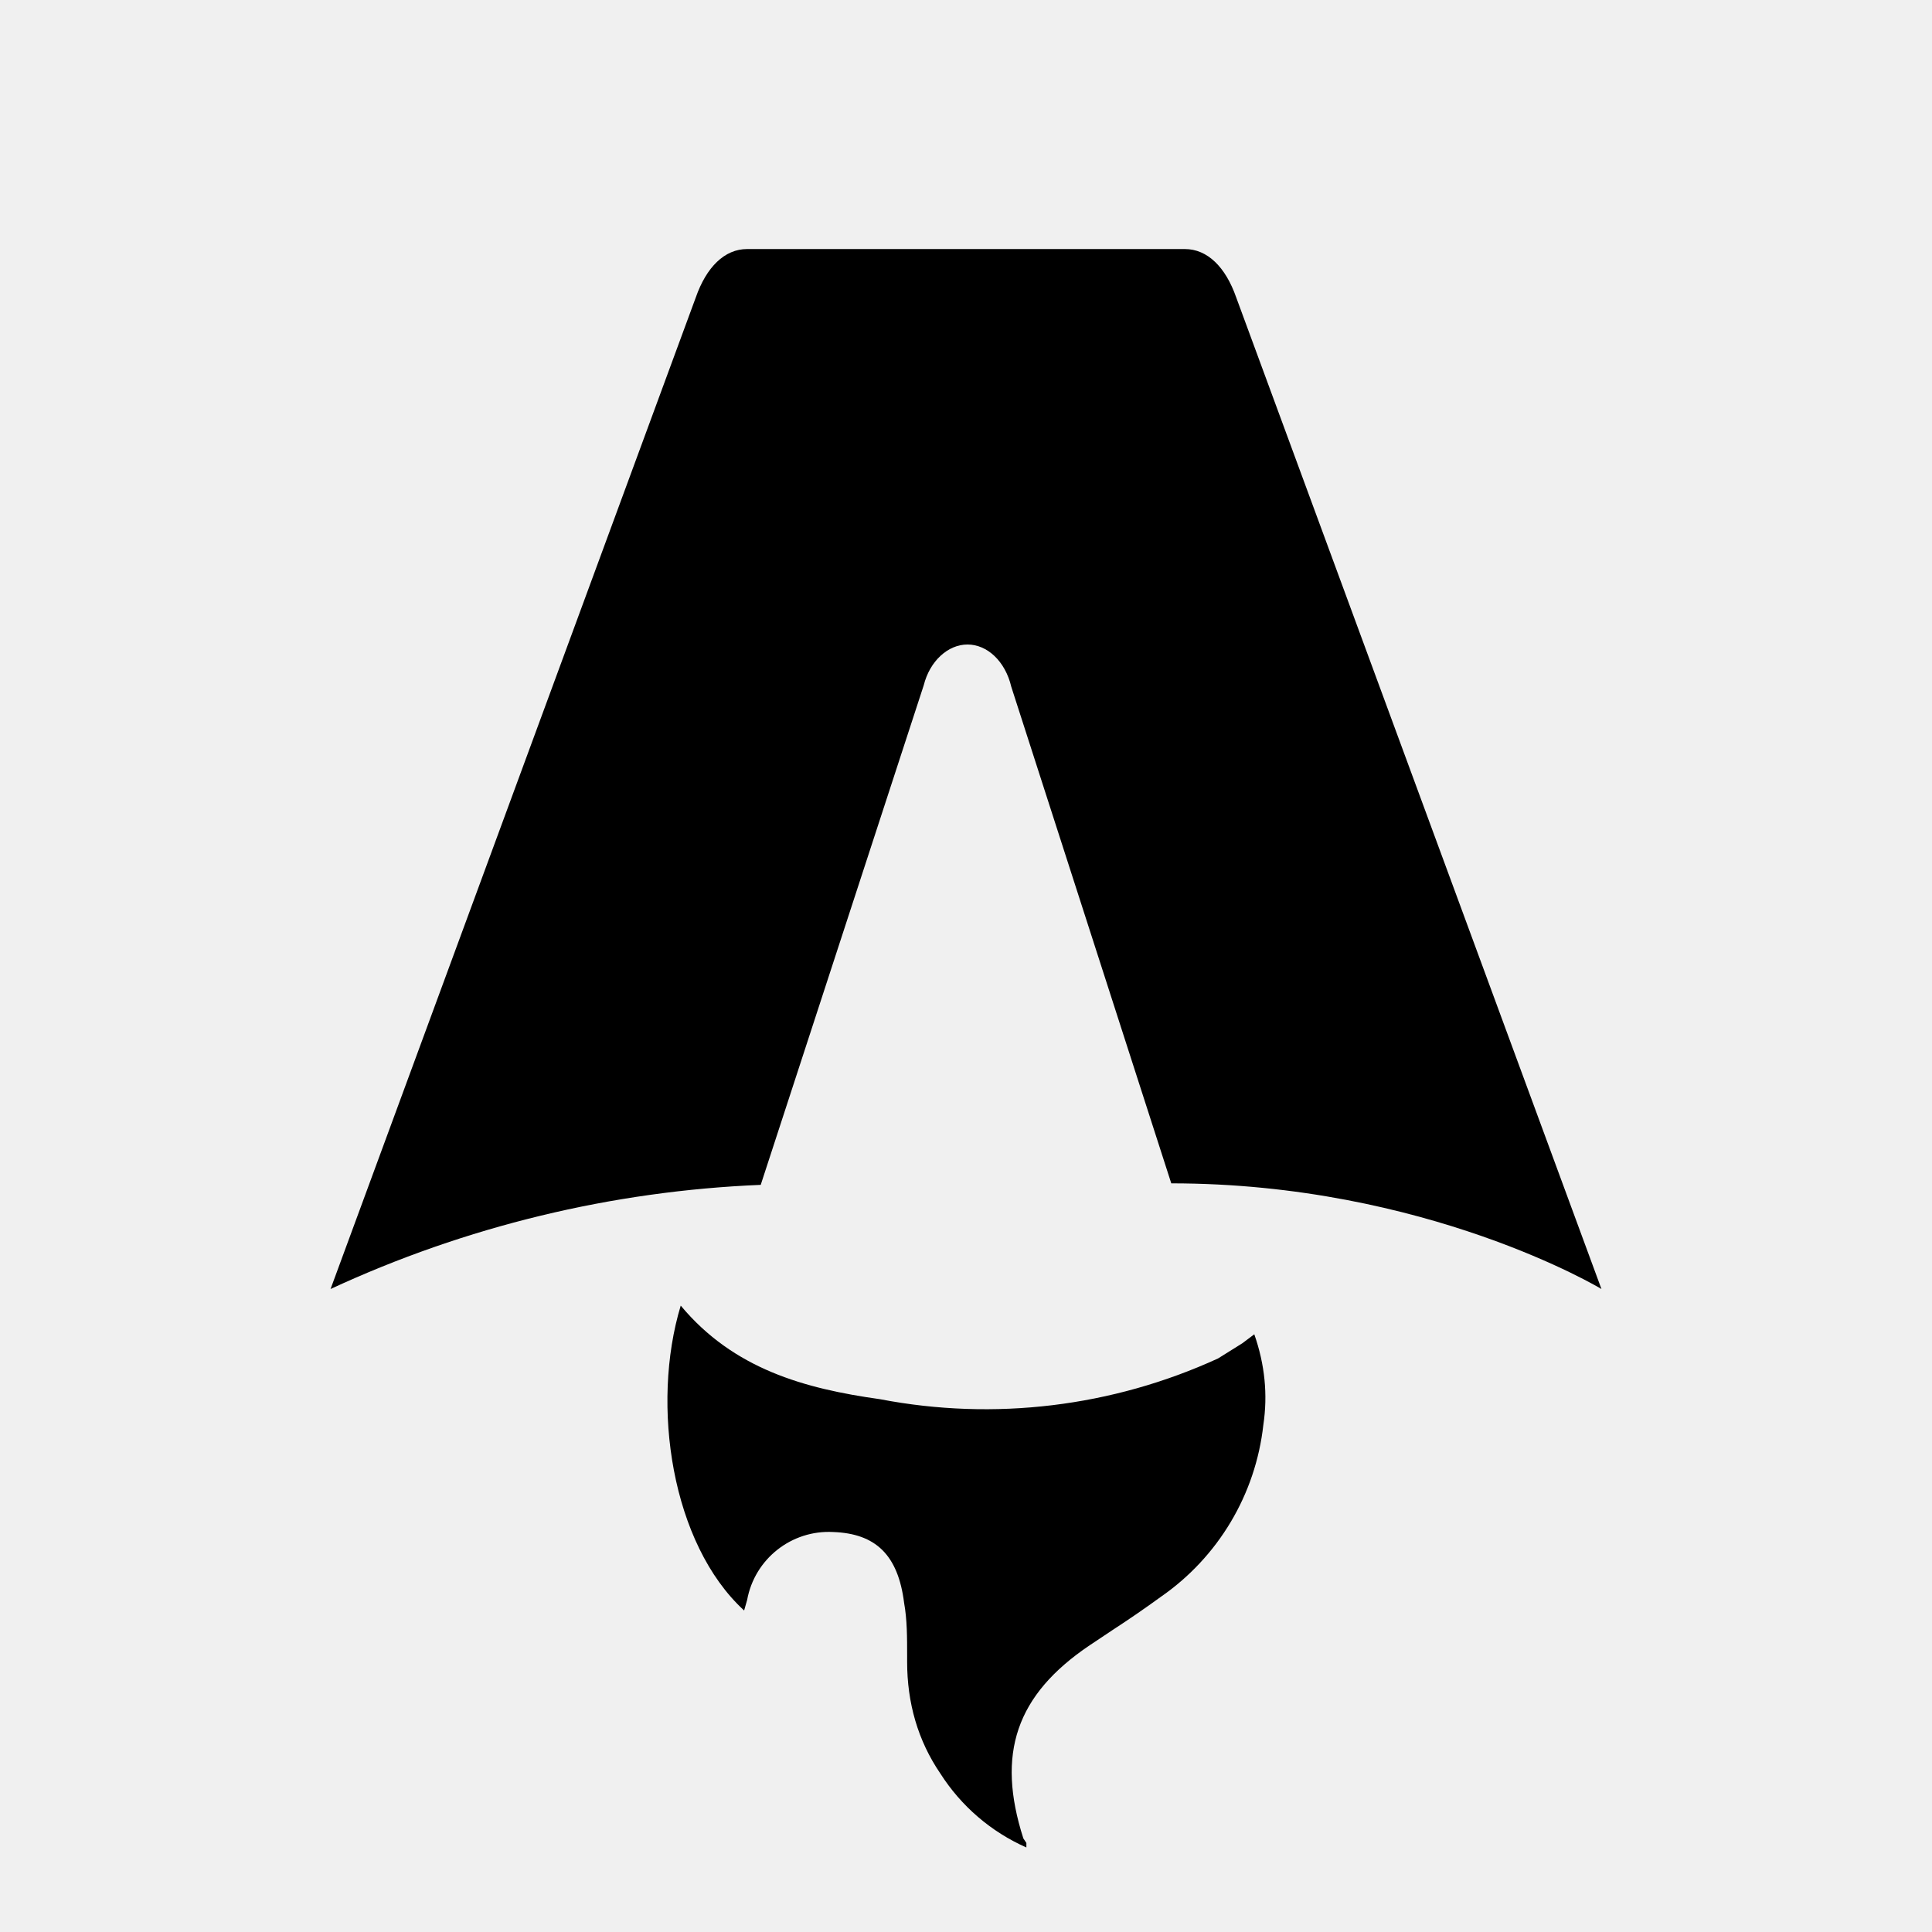
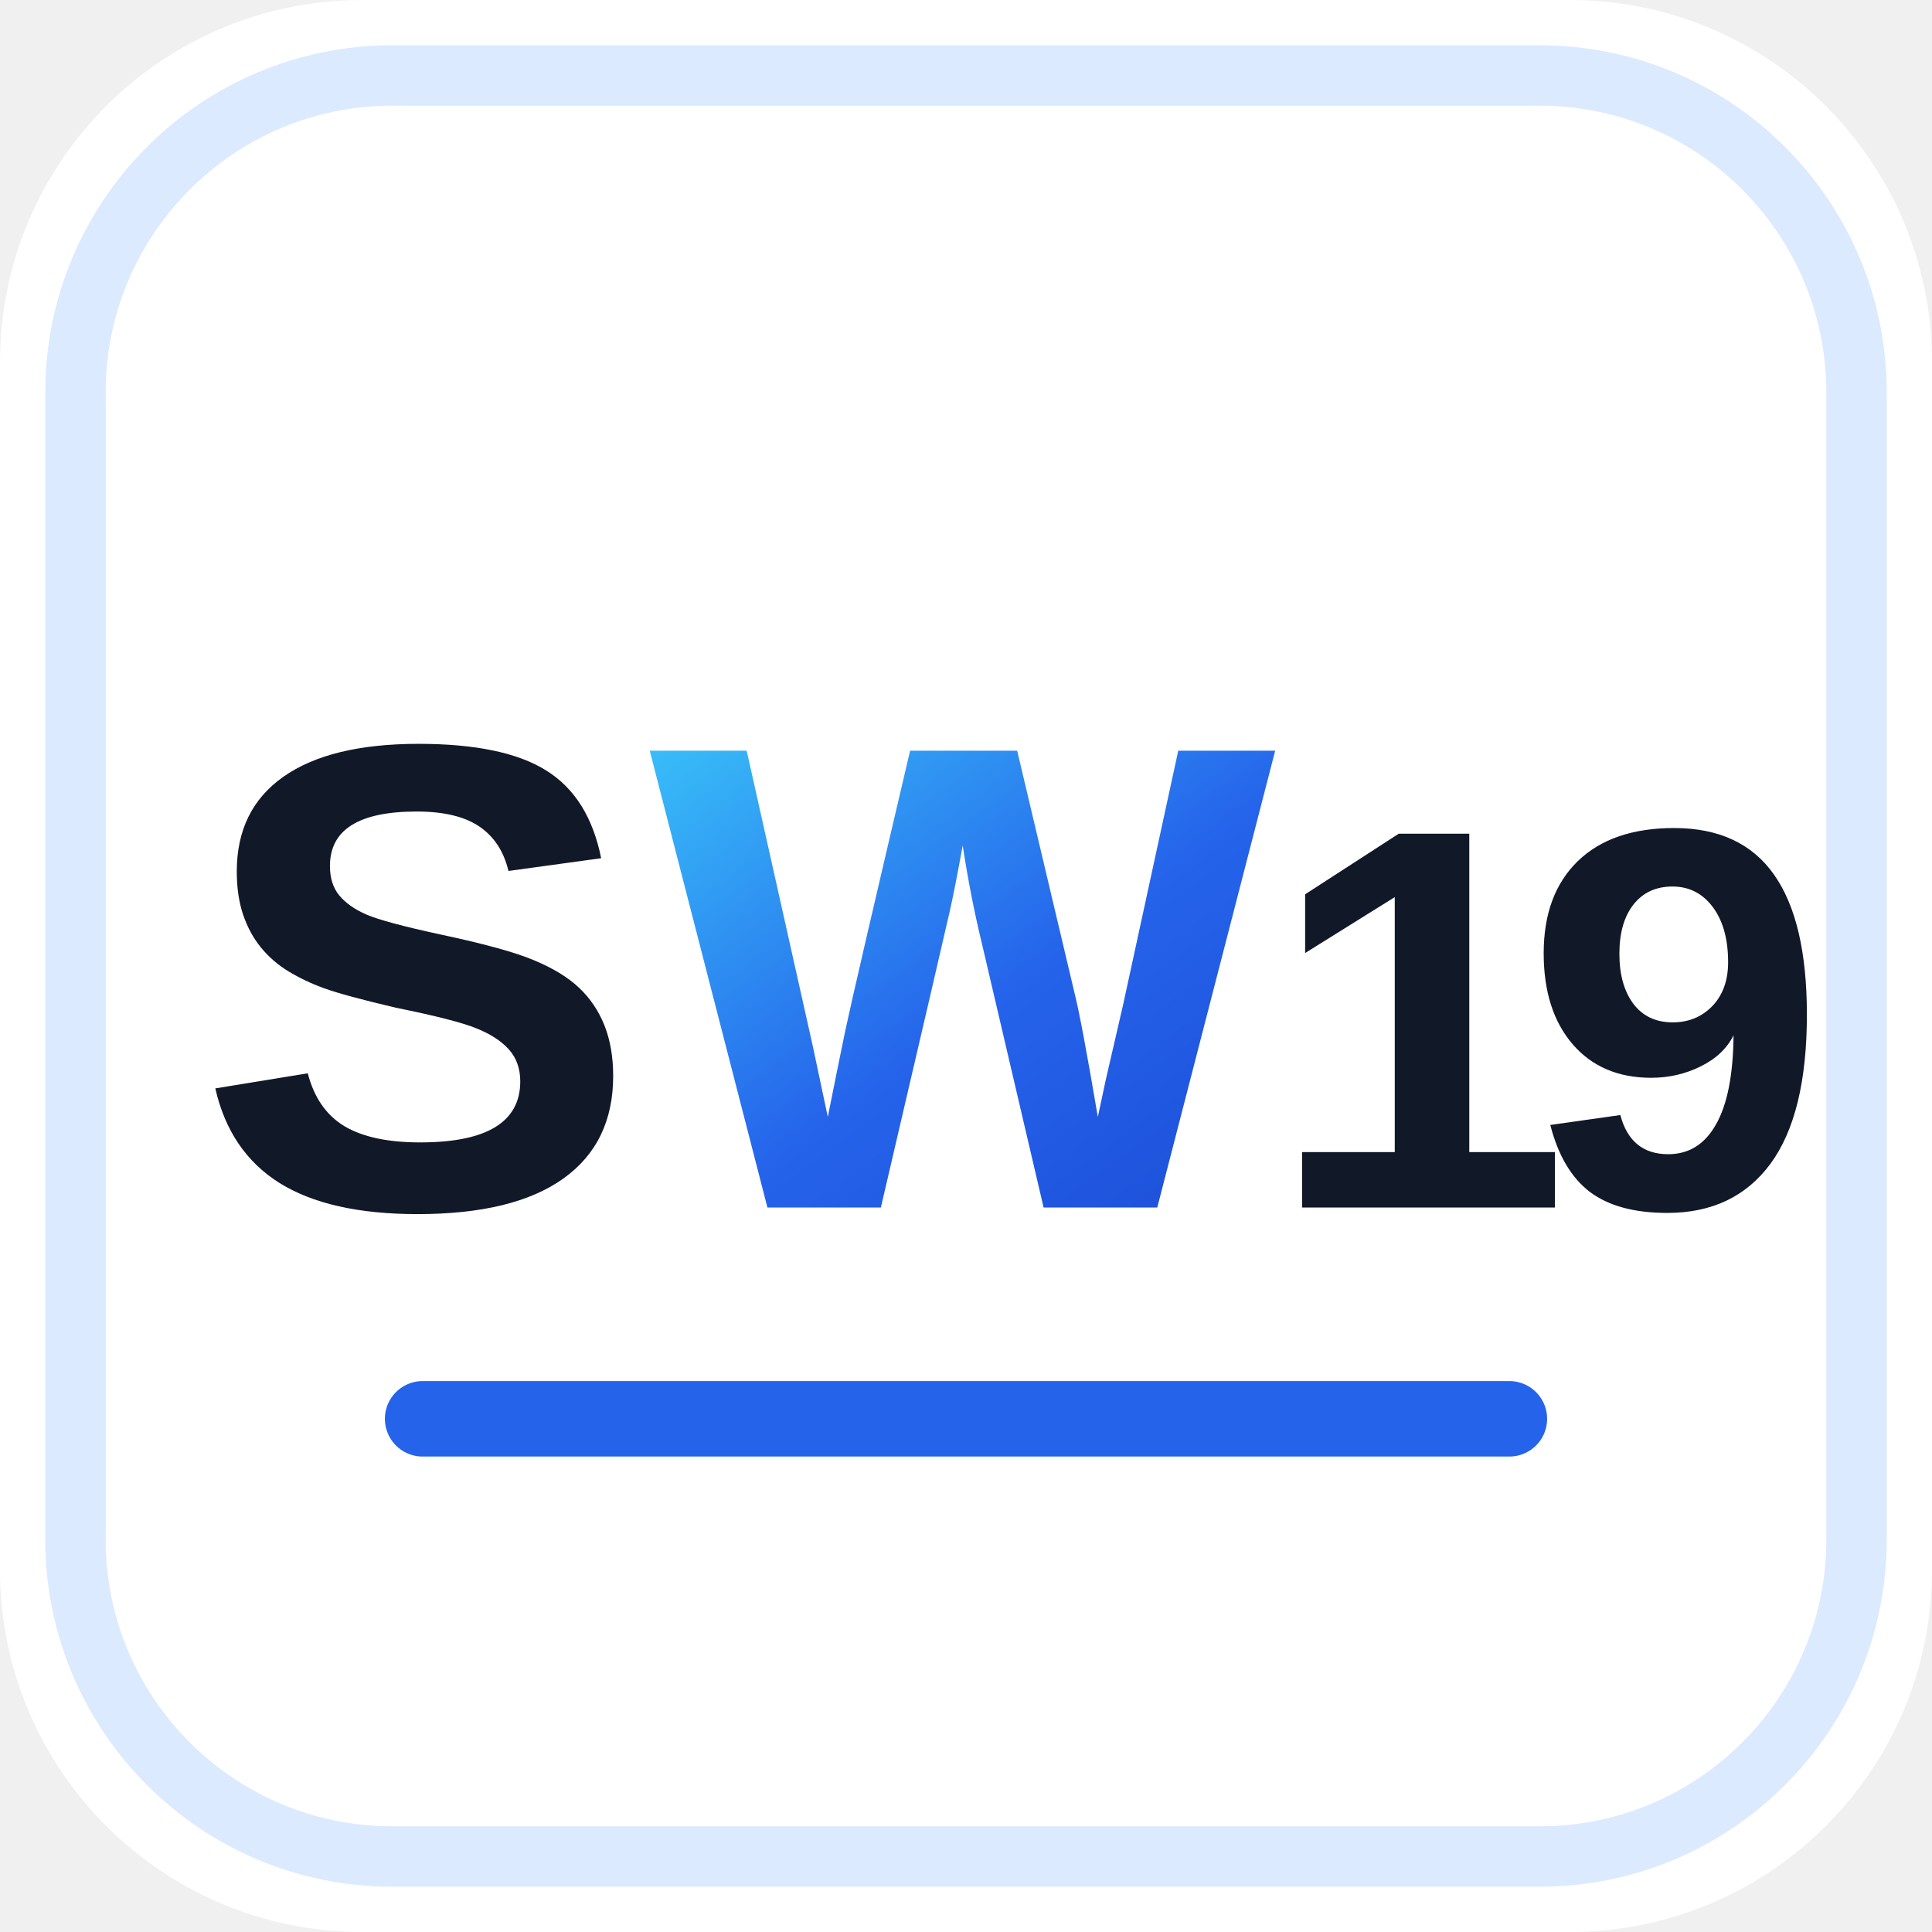
- <svg xmlns="http://www.w3.org/2000/svg" fill="none" viewBox="0 0 128 128">
-   <path d="M50.4 78.5a75.1 75.1 0 0 0-28.5 6.9l24.2-65.7c.7-2 1.9-3.2 3.4-3.2h29c1.5 0 2.7 1.2 3.4 3.2l24.2 65.7s-11.6-7-28.5-7L67 45.5c-.4-1.7-1.6-2.8-2.9-2.8-1.3 0-2.5 1.1-2.9 2.7L50.4 78.5Zm-1.1 28.2Zm-4.2-20.2c-2 6.6-.6 15.8 4.2 20.2a17.5 17.5 0 0 1 .2-.7 5.5 5.5 0 0 1 5.7-4.5c2.8.1 4.3 1.5 4.7 4.7.2 1.1.2 2.3.2 3.5v.4c0 2.7.7 5.2 2.2 7.4a13 13 0 0 0 5.7 4.9v-.3l-.2-.3c-1.8-5.6-.5-9.5 4.4-12.8l1.5-1a73 73 0 0 0 3.2-2.2 16 16 0 0 0 6.8-11.4c.3-2 .1-4-.6-6l-.8.6-1.6 1a37 37 0 0 1-22.4 2.7c-5-.7-9.7-2-13.2-6.2Z" />
-   <style>
-         path { fill: #000; }
-         @media (prefers-color-scheme: dark) {
-             path { fill: #FFF; }
-         }
-     </style>
+ <svg xmlns="http://www.w3.org/2000/svg" viewBox="0 0 128 128" role="img" aria-label="SW19">
+   <defs>
+     <linearGradient id="blue" x1="0" x2="1" y1="0" y2="1">
+       <stop offset="0" stop-color="#38bdf8" />
+       <stop offset="0.55" stop-color="#2563eb" />
+       <stop offset="1" stop-color="#1d4ed8" />
+     </linearGradient>
+   </defs>
+   <rect width="128" height="128" rx="24" fill="#ffffff" />
+   <rect x="5" y="5" width="118" height="118" rx="21" fill="none" stroke="#dbeafe" stroke-width="4" />
+   <text x="13" y="80" fill="#111827" font-family="Arial Black, Arial, Helvetica, sans-serif" font-size="44" font-weight="900" letter-spacing="-4">S</text>
+   <text x="43" y="80" fill="url(#blue)" font-family="Arial Black, Arial, Helvetica, sans-serif" font-size="44" font-weight="900" letter-spacing="-5">W</text>
+   <text x="84" y="80" fill="#111827" font-family="Arial Black, Arial, Helvetica, sans-serif" font-size="36" font-weight="900" letter-spacing="-3">19</text>
+   <line x1="28" y1="94" x2="100" y2="94" stroke="#2563eb" stroke-width="5" stroke-linecap="round" />
</svg>
